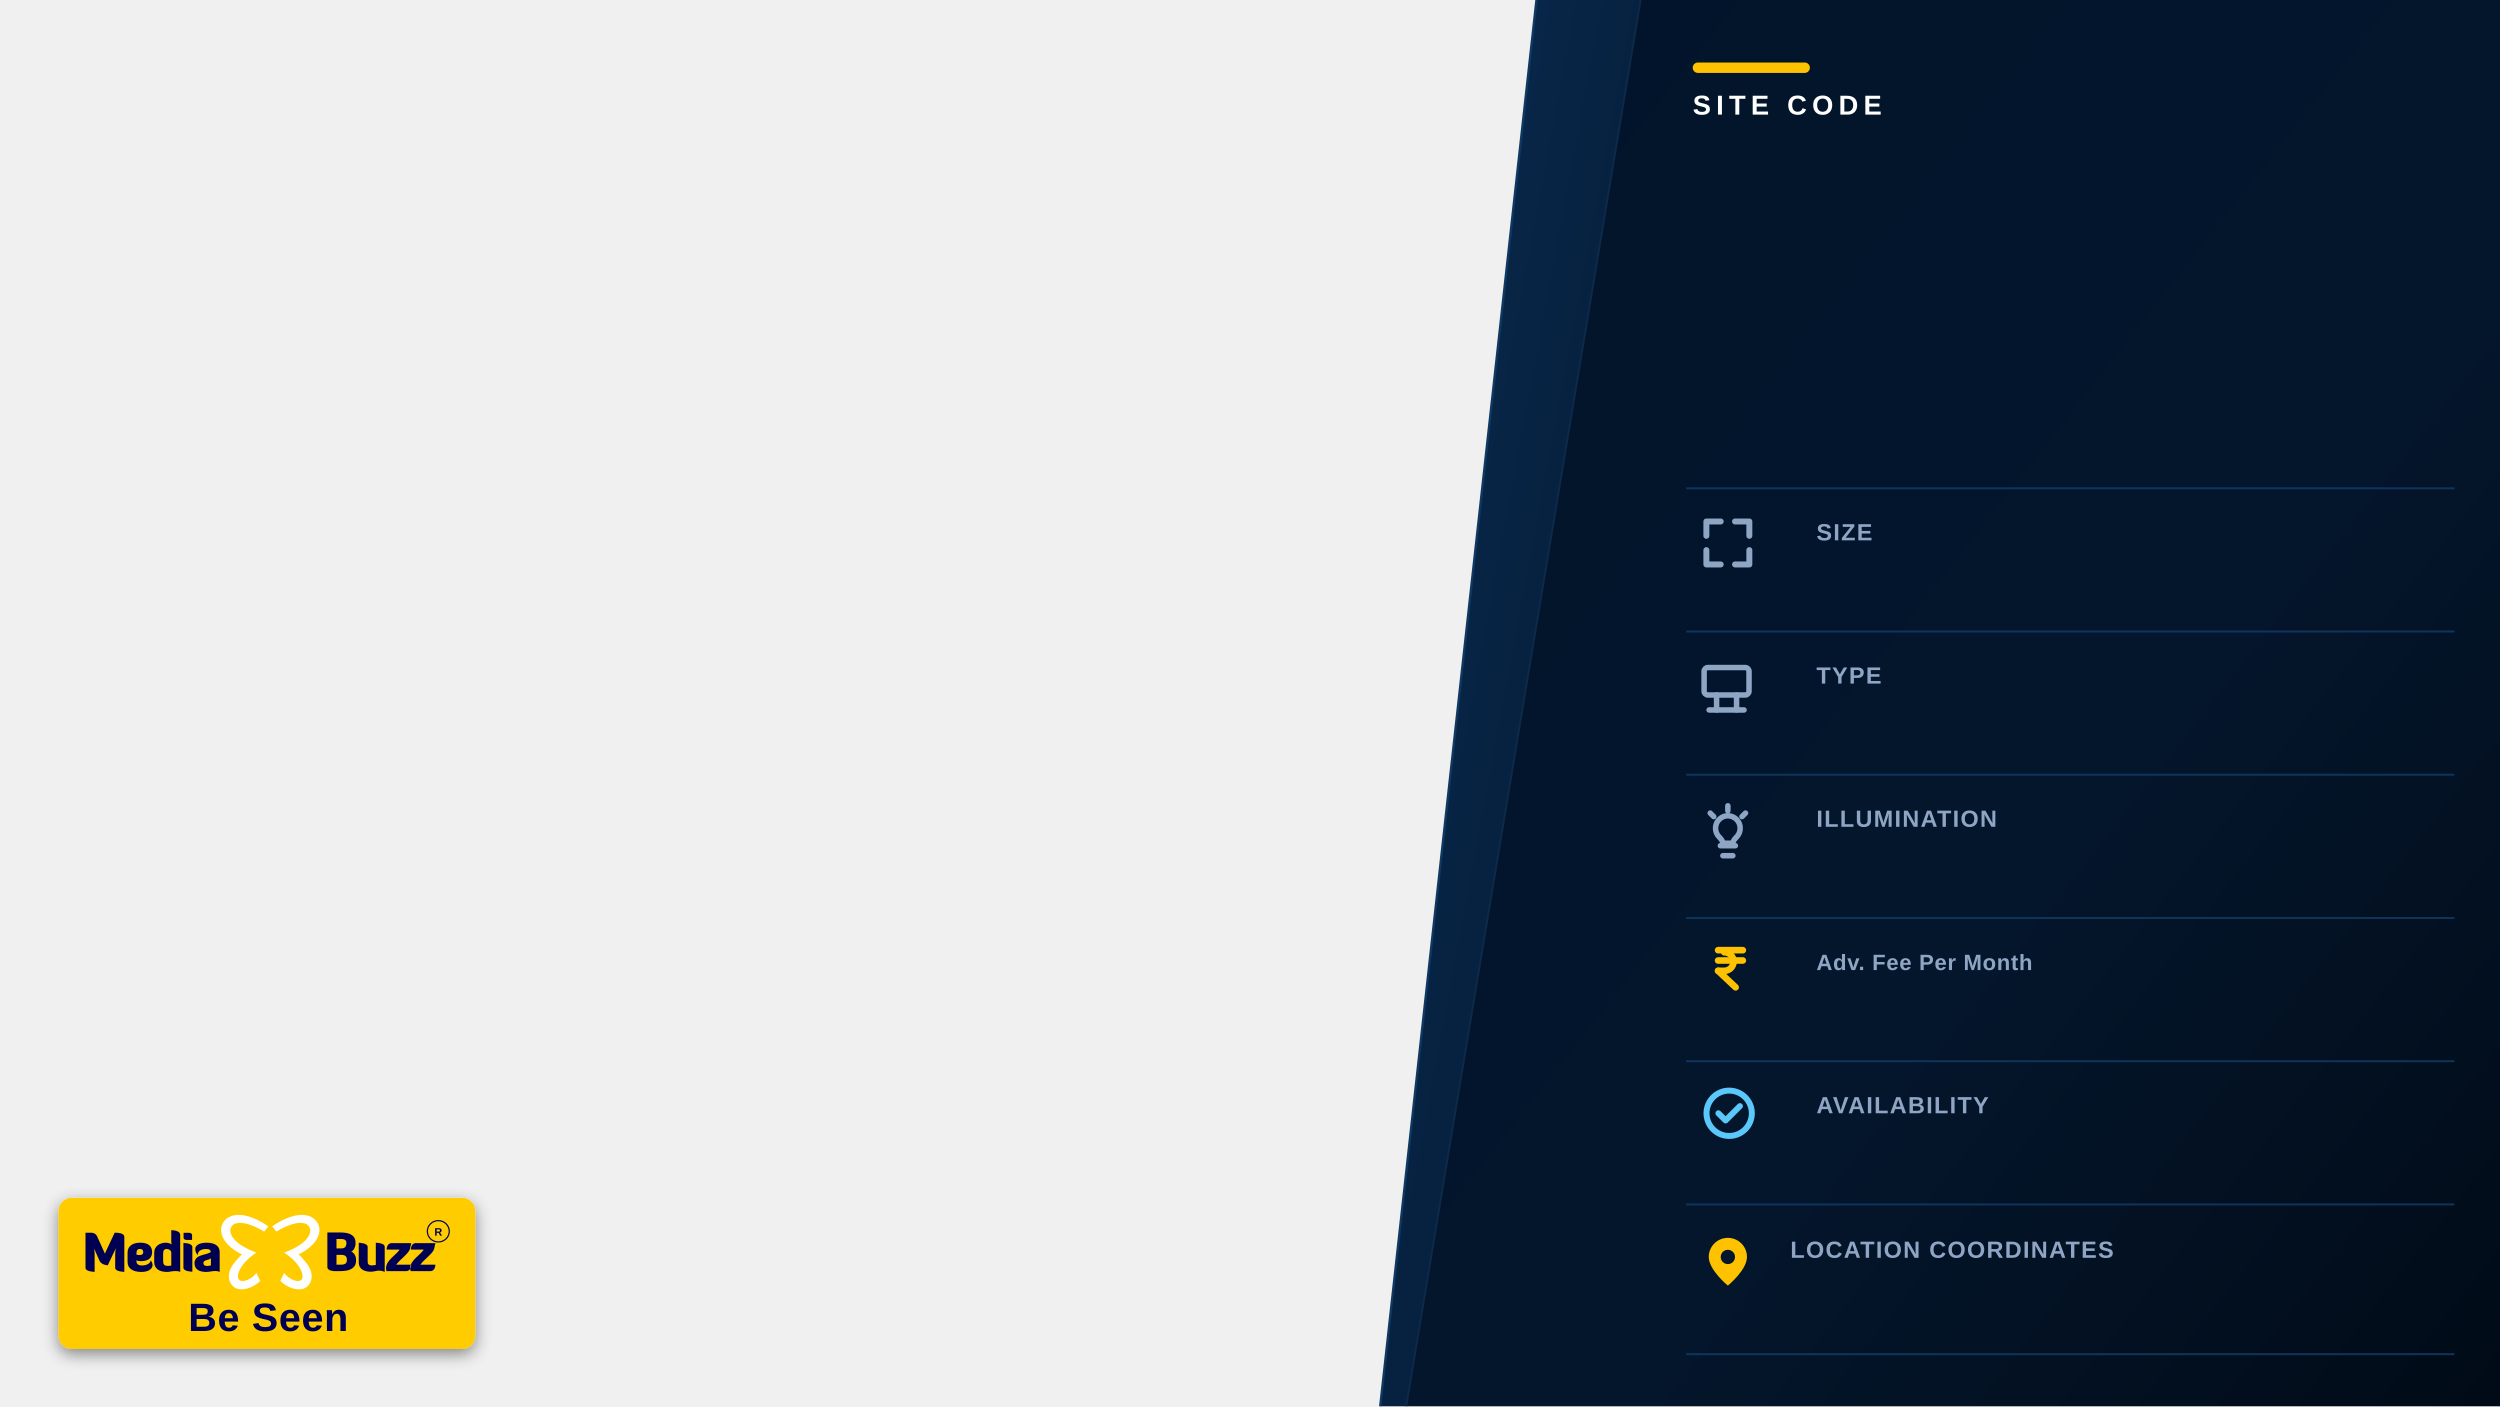
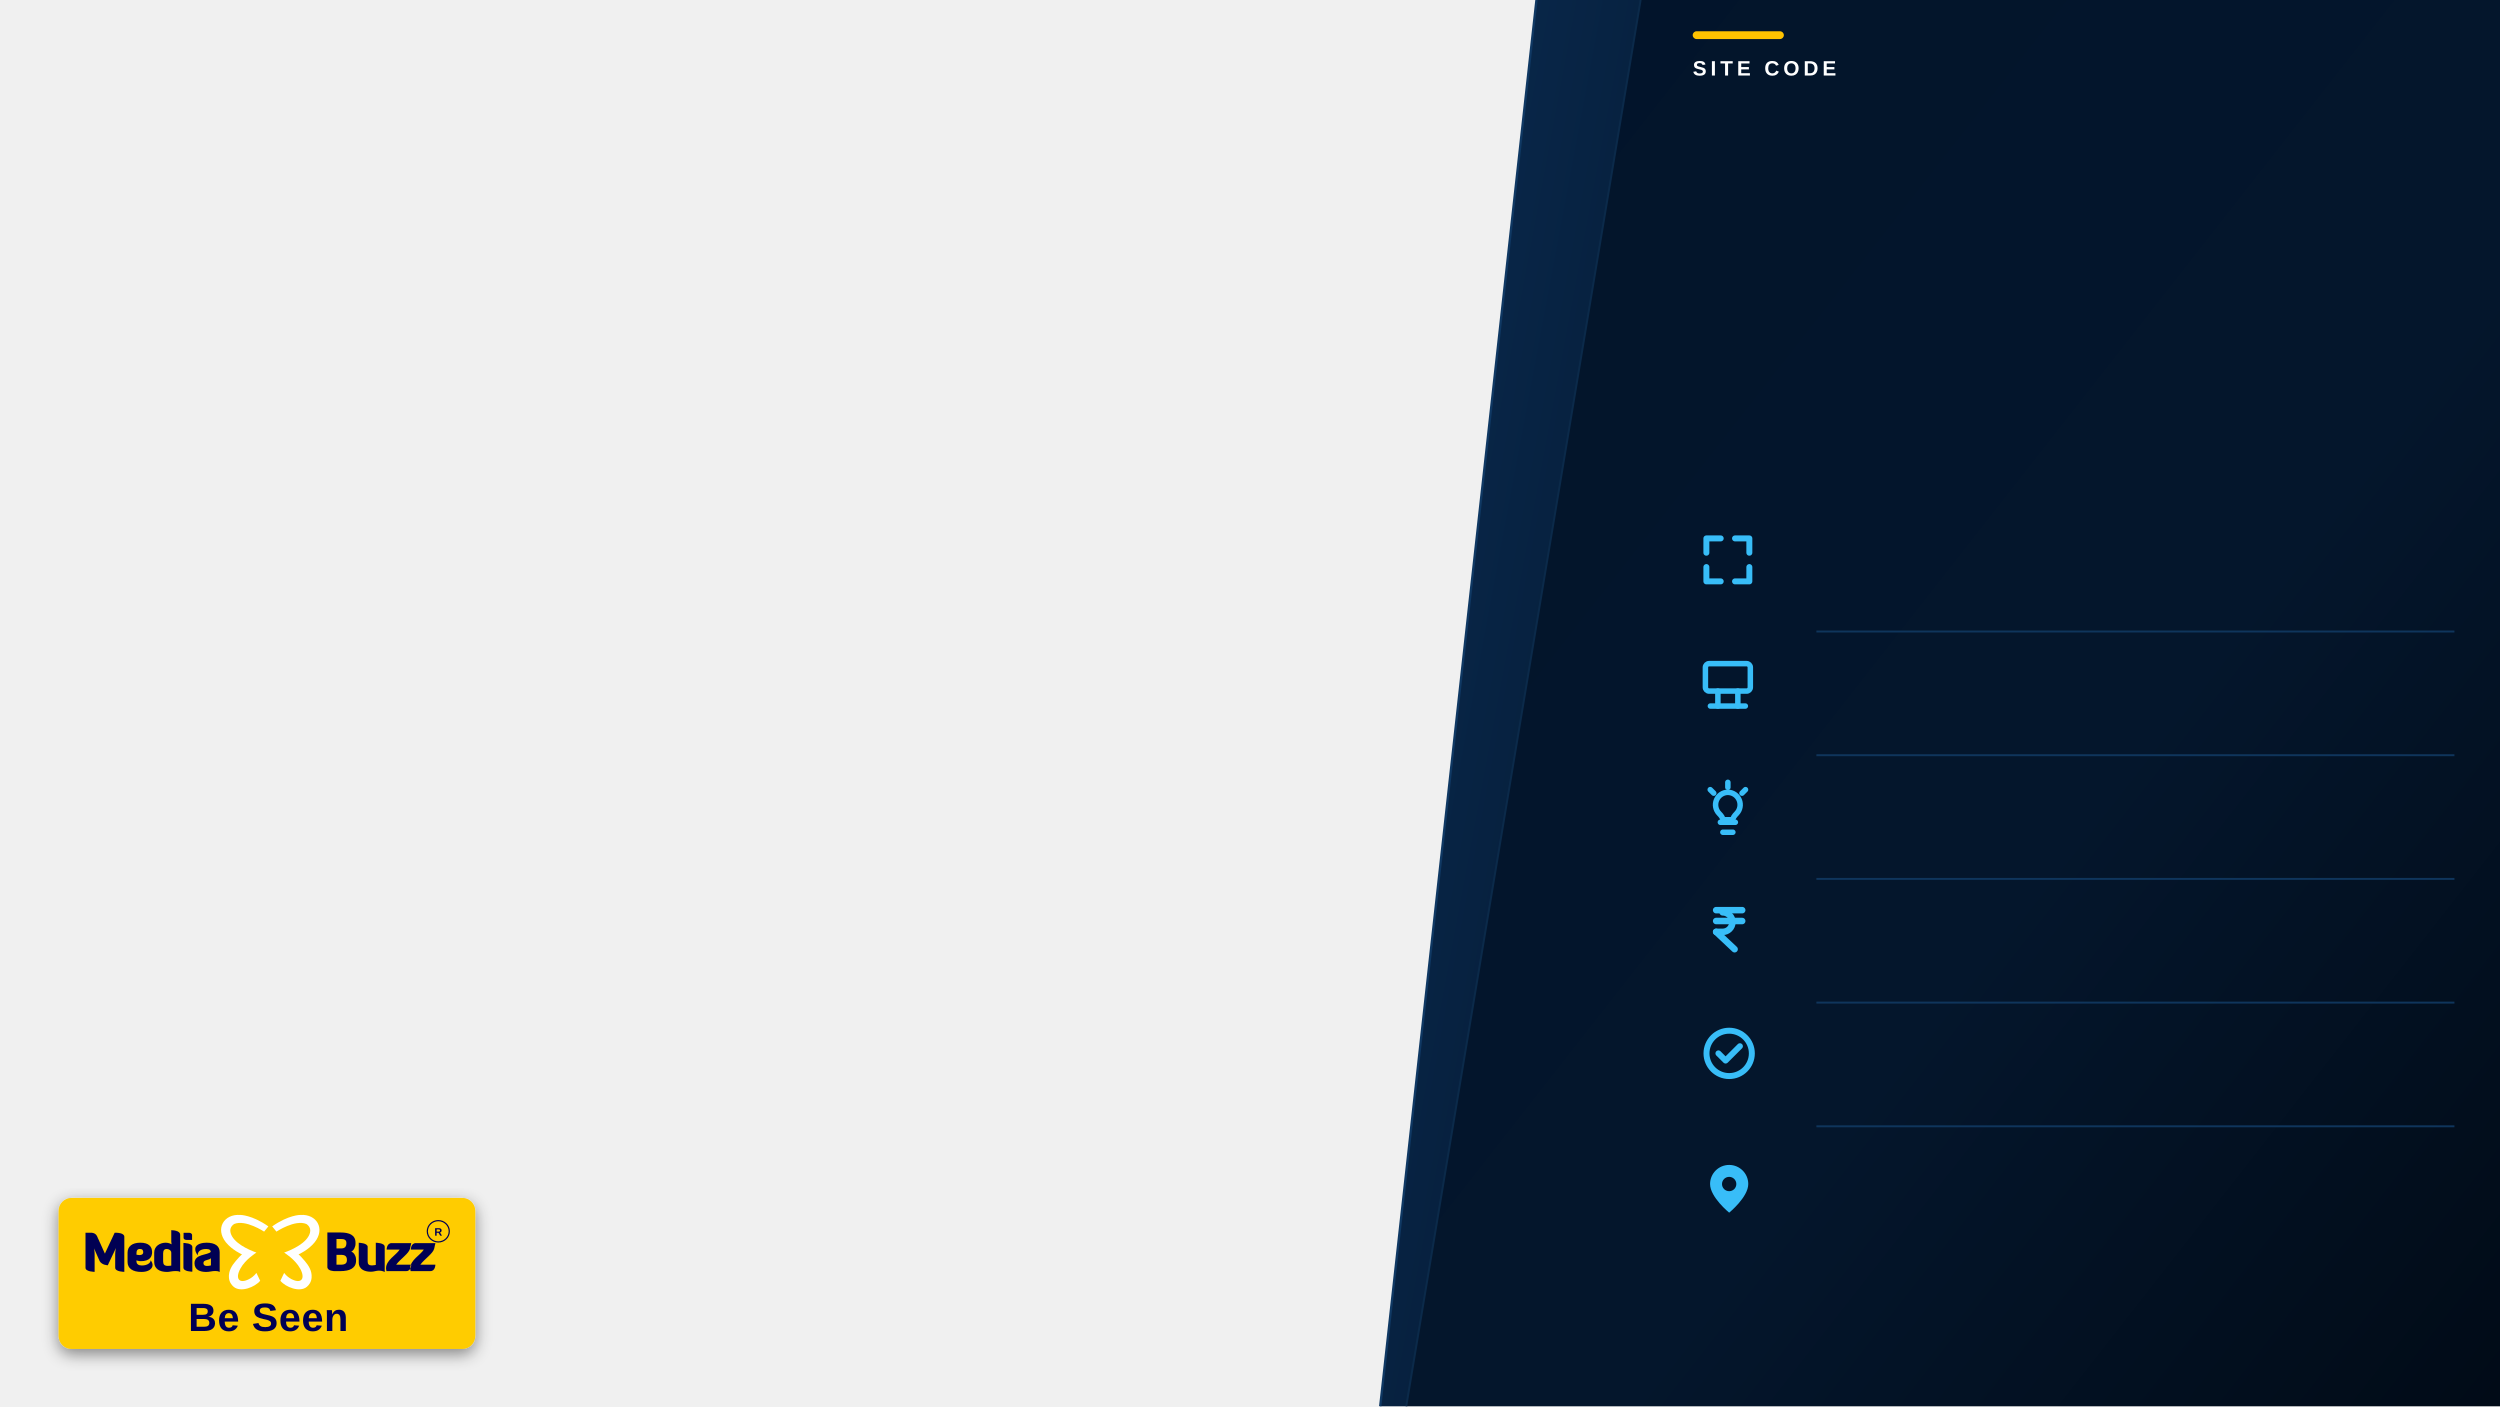
<svg xmlns="http://www.w3.org/2000/svg" viewBox="0 0 1920 1080" width="1920" height="1080">
  <defs>
    <linearGradient id="mainNavy" x1="0%" y1="0%" x2="100%" y2="100%">
      <stop offset="0%" stop-color="#02142B" />
      <stop offset="60%" stop-color="#04162C" />
      <stop offset="100%" stop-color="#010B17" />
    </linearGradient>
    <linearGradient id="outerFacet" x1="0%" y1="0%" x2="100%" y2="100%">
      <stop offset="0%" stop-color="#0A2C52" />
      <stop offset="100%" stop-color="#041830" />
    </linearGradient>
    <filter id="badgeShadow" x="-10%" y="-10%" width="125%" height="125%">
      <feDropShadow dx="0" dy="4" stdDeviation="6" flood-color="#000000" flood-opacity="0.45" />
    </filter>
  </defs>
  <g transform="translate(45, 920)" filter="url(#badgeShadow)">
    <rect width="320" height="116" rx="10" fill="#FFCC00" />
    <svg x="10" y="7" width="300" height="102" viewBox="135 170 550 195">
      <path d="M 423.95 206.12 C 423.95 206.12 451.13 188.08 467.73 194.82 C 467.73 194.82 475.68 199.04 473.14 208.07 C 469.02 222.71 447.63 232.42 435.26 236.91 C 435.26 236.91 451.23 246.53 458.80 260.40 C 466.83 275.13 460.58 283.22 446.34 275.99 C 442.96 274.27 438.72 271.39 435.26 266.74 L 429.73 278.28 C 437.34 287.53 458.23 295.93 468.64 287.13 C 471.72 284.52 475.18 280.16 475.61 273.55 C 476.26 263.82 471.52 256.19 465.58 249.20 C 462.52 245.60 458.65 241.26 456.43 239.56 C 456.43 239.56 470.93 233.24 480.11 221.75 C 496.01 201.84 483.14 179.98 459.07 181.59 C 459.07 181.59 442.00 181.35 417.70 198.42 Z M 405.87 206.12 C 405.87 206.12 378.69 188.08 362.09 194.82 C 362.09 194.82 354.14 199.04 356.68 208.07 C 360.80 222.71 382.20 232.42 394.57 236.91 C 394.57 236.91 378.59 246.53 371.03 260.40 C 362.99 275.13 369.25 283.22 383.48 275.99 C 386.87 274.27 391.10 271.39 394.57 266.74 L 400.10 278.28 C 392.49 287.53 371.59 295.93 361.18 287.13 C 358.10 284.52 354.65 280.16 354.21 273.55 C 353.57 263.82 358.30 256.19 364.24 249.20 C 367.30 245.60 371.17 241.26 373.40 239.56 C 373.40 239.56 358.89 233.24 349.71 221.75 C 333.82 201.84 346.68 179.98 370.75 181.59 C 370.75 181.59 387.83 181.35 412.12 198.42 Z" fill="#FFFFFF" fill-rule="evenodd" />
      <path d="M 187.21 259.17 C 187.21 265.17 200.63 265.17 200.63 265.17 L 200.63 213.69 C 200.63 207.69 189.40 207.69 186.44 207.69 L 172.08 238.34 L 160.62 212.91 C 158.20 207.61 152.35 207.69 151.88 207.69 L 143.61 207.69 L 143.61 259.17 C 143.61 265.17 157.03 265.17 157.03 265.17 L 157.03 239.04 C 157.03 235.22 156.17 230.77 156.17 230.77 L 164.52 249.65 C 168.26 255.50 176.37 255.50 176.37 255.50 L 188.23 230.30 C 188.23 230.30 187.21 235.22 187.21 239.04 Z Z M 218.47 238.18 C 218.47 233.89 219.72 231.55 223.62 231.55 C 227.05 231.55 228.38 233.43 228.38 236.23 C 228.38 239.59 225.73 240.52 222.92 240.52 C 221.28 240.52 219.64 240.21 218.47 239.90 Z Z M 225.88 265.33 C 235.79 265.33 242.11 260.88 242.11 255.19 C 242.11 253.00 241.17 250.66 239.30 248.09 C 239.22 252.14 234.38 255.81 226.27 255.81 C 221.51 255.81 218.47 253.86 218.47 249.49 L 218.47 248.24 C 218.47 248.24 220.89 249.49 224.87 249.49 C 237.89 249.49 241.41 243.10 241.41 236.23 C 241.41 227.89 236.26 222.35 224.17 222.35 C 212.08 222.35 205.37 227.89 205.37 237.01 L 205.37 250.66 C 205.37 259.87 212.54 265.33 225.88 265.33 Z M 269.54 204.02 L 269.54 220.71 C 269.54 222.27 270.09 224.77 270.09 224.77 C 270.09 224.77 266.27 222.35 261.66 222.35 C 252.46 222.35 244.50 227.81 244.50 236.78 L 244.50 250.82 C 244.50 260.10 251.52 265.33 263.61 265.33 C 266.42 265.33 270.87 264.00 275.70 264.00 C 278.36 264.00 280.38 264.08 282.65 265.33 L 282.65 210.80 C 282.65 204.10 270.87 204.02 269.54 204.02 Z M 269.54 255.97 C 269.54 255.97 266.73 256.43 264.55 256.43 C 259.24 256.43 257.61 254.02 257.61 249.65 L 257.61 237.95 C 257.61 233.50 259.71 231.55 262.68 231.55 C 266.19 231.55 269.54 233.82 269.54 237.17 Z Z M 287.38 258.93 C 287.38 264.94 300.49 264.94 300.49 264.94 L 300.49 228.74 C 300.49 222.97 288.47 222.74 287.38 222.74 Z Z M 287.61 215.41 C 287.61 216.81 289.33 218.29 291.75 218.29 L 300.10 218.29 L 300.10 210.80 C 300.10 209.64 298.38 207.84 296.04 207.84 L 287.61 207.84 Z Z M 327.77 255.66 C 327.77 255.66 324.88 256.51 322.07 256.51 C 319.42 256.51 316.77 255.73 316.77 252.07 C 316.77 247.08 325.66 248.32 327.77 245.05 Z Z M 321.06 231.63 C 326.13 231.63 327.53 233.82 327.53 235.69 C 323.94 240.91 303.66 238.26 303.66 252.53 C 303.66 262.36 312.09 265.33 320.82 265.33 C 325.42 265.33 329.80 263.92 333.93 263.92 C 336.11 263.92 338.45 264.16 340.64 265.33 L 340.64 236.31 C 340.64 227.26 333.93 222.35 321.21 222.35 C 315.83 222.35 304.75 223.91 304.75 231.79 C 304.75 234.21 305.46 237.01 308.34 240.83 C 308.34 233.43 315.05 231.63 321.06 231.63" fill="#030352" fill-rule="evenodd" />
      <path d="M 498.73 258.07 C 498.73 264.00 508.72 264.08 508.72 264.08 L 518.31 264.08 C 531.65 264.08 540.85 259.71 540.85 248.87 L 540.85 247.15 C 540.85 242.32 538.12 237.09 533.83 235.38 C 537.50 233.97 540.07 228.51 540.07 223.99 L 540.07 222.43 C 540.07 211.04 530.95 207.37 518.31 207.37 L 498.73 207.37 Z Z M 518.93 240.21 C 524.86 240.21 527.44 242.47 527.44 247.70 C 527.44 252.77 524.71 254.64 518.31 254.64 L 512.15 254.64 L 512.15 240.21 Z Z M 518.31 216.89 C 523.93 216.89 526.66 218.37 526.66 222.82 C 526.66 227.97 524.63 230.77 518.93 230.77 L 512.15 230.77 L 512.15 216.89 Z Z M 557.91 228.43 C 557.91 222.74 544.81 222.43 544.81 222.43 L 544.81 251.21 C 544.81 262.05 554.17 265.01 562.90 265.01 C 566.88 265.01 570.55 263.38 574.53 263.38 C 579.44 263.38 582.95 265.33 582.95 265.33 L 582.95 228.43 C 582.95 222.43 569.85 222.43 569.85 222.43 L 569.85 254.95 C 569.85 254.95 566.65 255.73 564.00 255.73 C 559.47 255.73 557.91 253.71 557.91 250.04 Z Z M 604.85 232.49 C 599.86 240.52 584.88 248.01 584.88 259.79 C 584.88 260.41 584.80 260.96 585.50 264.08 L 614.60 264.08 C 621.85 264.08 621.85 254.64 621.85 254.64 L 599.78 254.64 C 606.02 246.14 617.95 238.73 620.06 231.32 C 620.92 228.43 621.07 225.70 621.93 222.97 L 593.15 222.97 C 585.74 222.97 585.74 232.49 585.74 232.49 Z Z M 640.32 232.49 C 635.32 240.52 620.35 248.01 620.35 259.79 C 620.35 260.41 620.27 260.96 620.97 264.08 L 650.07 264.08 C 657.32 264.08 657.32 254.64 657.32 254.64 L 635.25 254.64 C 641.49 246.14 653.42 238.73 655.53 231.32 C 656.39 228.43 656.54 225.70 657.40 222.97 L 628.62 222.97 C 621.21 222.97 621.21 232.49 621.21 232.49 Z" fill="#030352" fill-rule="evenodd" />
      <path d="M 661.61 189.98 C 670.50 189.98 677.72 196.99 677.72 205.63 C 677.72 214.27 670.50 221.28 661.61 221.28 C 652.71 221.28 645.50 214.27 645.50 205.63 C 645.50 196.99 652.71 189.98 661.61 189.98" stroke="#030352" stroke-width="1.8" fill="none" />
      <text x="661.6" y="206.5" font-family="'Arial', 'Helvetica', sans-serif" font-weight="bold" font-size="16" fill="#030352" text-anchor="middle" dominant-baseline="central">R</text>
      <text x="412" y="352" font-family="'Arial', 'Helvetica', sans-serif" font-weight="bold" font-size="58" fill="#030352" text-anchor="middle" letter-spacing="1">Be Seen</text>
    </svg>
  </g>
  <polygon points="1180,0 1260,0 1080,1080 1060,1080" fill="url(#outerFacet)" />
  <line x1="1180" y1="0" x2="1060" y2="1080" stroke="#0F3863" stroke-width="1.8" />
  <polygon points="1260,0 1920,0 1920,1080 1080,1080" fill="url(#mainNavy)" />
  <line x1="1260" y1="0" x2="1080" y2="1080" stroke="#0B2A4A" stroke-width="1.5" />
-   <rect x="1300" y="48" width="90" height="8" rx="4" fill="#FFC200" />
-   <text x="1300" y="88" font-family="'Montserrat', Arial, sans-serif" font-weight="700" font-size="21" fill="#FFFFFF" letter-spacing="4">SITE CODE</text>
-   <line x1="1295" y1="375" x2="1885" y2="375" stroke="#0F355C" stroke-width="1.5" />
-   <line x1="1295" y1="485" x2="1885" y2="485" stroke="#0F355C" stroke-width="1.5" />
-   <line x1="1295" y1="595" x2="1885" y2="595" stroke="#0F355C" stroke-width="1.5" />
-   <line x1="1295" y1="705" x2="1885" y2="705" stroke="#0F355C" stroke-width="1.5" />
-   <line x1="1295" y1="815" x2="1885" y2="815" stroke="#0F355C" stroke-width="1.5" />
-   <line x1="1295" y1="925" x2="1885" y2="925" stroke="#0F355C" stroke-width="1.5" />
-   <line x1="1295" y1="1040" x2="1885" y2="1040" stroke="#0F355C" stroke-width="1.5" />
-   <g transform="translate(1305, 395)">
-     <svg width="44" height="44" viewBox="0 0 24 24" fill="none" stroke="#8EA5C4" stroke-width="2.5" stroke-linecap="round" stroke-linejoin="round">
+   <rect x="1300" y="24" width="70" height="6" rx="3" fill="#FFC200" />
+   <text x="1300" y="58" font-family="'Montserrat', Arial, sans-serif" font-weight="700" font-size="16" fill="#FFFFFF" letter-spacing="3">SITE CODE</text>
+   <line x1="1395" y1="485" x2="1885" y2="485" stroke="#0F355C" stroke-width="1.5" />
+   <line x1="1395" y1="580" x2="1885" y2="580" stroke="#0F355C" stroke-width="1.5" />
+   <line x1="1395" y1="675" x2="1885" y2="675" stroke="#0F355C" stroke-width="1.5" />
+   <line x1="1395" y1="770" x2="1885" y2="770" stroke="#0F355C" stroke-width="1.5" />
+   <line x1="1395" y1="865" x2="1885" y2="865" stroke="#0F355C" stroke-width="1.5" />
+   <g transform="translate(1305, 408)">
+     <svg width="44" height="44" viewBox="0 0 24 24" fill="none" stroke="#38BDF8" stroke-width="2.5" stroke-linecap="round" stroke-linejoin="round">
      <polyline points="15 3 21 3 21 9" />
      <polyline points="9 21 3 21 3 15" />
      <polyline points="21 15 21 21 15 21" />
      <polyline points="3 9 3 3 9 3" />
    </svg>
  </g>
-   <text x="1395" y="415" font-family="'Montserrat', Arial, sans-serif" font-weight="700" font-size="18" fill="#8EA5C4" letter-spacing="1">SIZE</text>
-   <g transform="translate(1303, 505)">
-     <svg width="46" height="46" viewBox="0 0 24 24" fill="none" stroke="#8EA5C4" stroke-width="2.2" stroke-linecap="round" stroke-linejoin="round">
+   <g transform="translate(1304, 502)">
+     <svg width="46" height="46" viewBox="0 0 24 24" fill="none" stroke="#38BDF8" stroke-width="2.2" stroke-linecap="round" stroke-linejoin="round">
      <rect x="3" y="4" width="18" height="11" rx="1.5" />
      <line x1="8" y1="15" x2="8" y2="21" />
      <line x1="16" y1="15" x2="16" y2="21" />
      <line x1="5" y1="21" x2="19" y2="21" />
    </svg>
  </g>
-   <text x="1395" y="525" font-family="'Montserrat', Arial, sans-serif" font-weight="700" font-size="18" fill="#8EA5C4" letter-spacing="1">TYPE</text>
-   <g transform="translate(1304, 615)">
-     <svg width="46" height="46" viewBox="0 0 24 24" fill="none" stroke="#8EA5C4" stroke-width="2.2" stroke-linecap="round" stroke-linejoin="round">
+   <g transform="translate(1304, 597)">
+     <svg width="46" height="46" viewBox="0 0 24 24" fill="none" stroke="#38BDF8" stroke-width="2.2" stroke-linecap="round" stroke-linejoin="round">
      <path d="M9 18h6" />
      <path d="M10 22h4" />
      <path d="M12 2v2" />
      <path d="M12 6a5 5 0 0 0-3.5 8.5c.9.9 1.5 1.8 1.5 2.5h4c0-.7.6-1.6 1.5-2.5A5 5 0 0 0 12 6z" />
      <line x1="4.93" y1="4.93" x2="6.34" y2="6.34" />
      <line x1="19.07" y1="4.93" x2="17.66" y2="6.34" />
    </svg>
  </g>
-   <text x="1395" y="635" font-family="'Montserrat', Arial, sans-serif" font-weight="700" font-size="18" fill="#8EA5C4" letter-spacing="1">ILLUMINATION</text>
-   <g transform="translate(1310, 723)">
-     <svg width="38" height="42" viewBox="0 0 24 24" fill="none" stroke="#FFC200" stroke-width="3.2" stroke-linecap="round" stroke-linejoin="round">
+   <g transform="translate(1308, 692)">
+     <svg width="40" height="44" viewBox="0 0 24 24" fill="none" stroke="#38BDF8" stroke-width="3" stroke-linecap="round" stroke-linejoin="round">
      <path d="M6 3h12" />
      <path d="M6 8h12" />
      <path d="M6 13l8.5 8" />
      <path d="M6 13h3a4.5 4.5 0 0 0 0-9" />
    </svg>
  </g>
-   <text x="1395" y="745" font-family="'Montserrat', Arial, sans-serif" font-weight="700" font-size="17" fill="#8EA5C4" letter-spacing="0.5">Adv. Fee Per Month</text>
-   <g transform="translate(1306, 833)">
-     <svg width="44" height="44" viewBox="0 0 24 24" fill="none" stroke="#5AC8FA" stroke-width="2.5" stroke-linecap="round" stroke-linejoin="round">
-       <circle cx="12" cy="12" r="9.5" stroke="#5AC8FA" />
-       <polyline points="7.5 12 10.5 15 16.5 9" stroke="#5AC8FA" />
+   <g transform="translate(1306, 787)">
+     <svg width="44" height="44" viewBox="0 0 24 24" fill="none" stroke="#38BDF8" stroke-width="2.5" stroke-linecap="round" stroke-linejoin="round">
+       <circle cx="12" cy="12" r="9.5" stroke="#38BDF8" />
+       <polyline points="7.5 12 10.5 15 16.5 9" stroke="#38BDF8" />
    </svg>
  </g>
-   <text x="1395" y="855" font-family="'Montserrat', Arial, sans-serif" font-weight="700" font-size="18" fill="#8EA5C4" letter-spacing="1">AVAILABILITY</text>
-   <g transform="translate(1305, 943)">
-     <svg width="44" height="52" viewBox="0 0 24 24" fill="#FFC200">
+   <g transform="translate(1306, 888)">
+     <svg width="44" height="50" viewBox="0 0 24 24" fill="#38BDF8">
      <path fill-rule="evenodd" clip-rule="evenodd" d="M12 2C7.58 2 4 5.58 4 10C4 15.5 12 22 12 22C12 22 20 15.5 20 10C20 5.58 16.42 2 12 2ZM12 13C10.34 13 9 11.66 9 10C9 8.34 10.34 7 12 7C13.66 7 15 8.34 15 10C15 11.66 13.66 13 12 13Z" />
    </svg>
  </g>
-   <text x="1375" y="966" font-family="'Montserrat', Arial, sans-serif" font-weight="700" font-size="18" fill="#8EA5C4" letter-spacing="1">LOCATION COORDINATES</text>
</svg>
